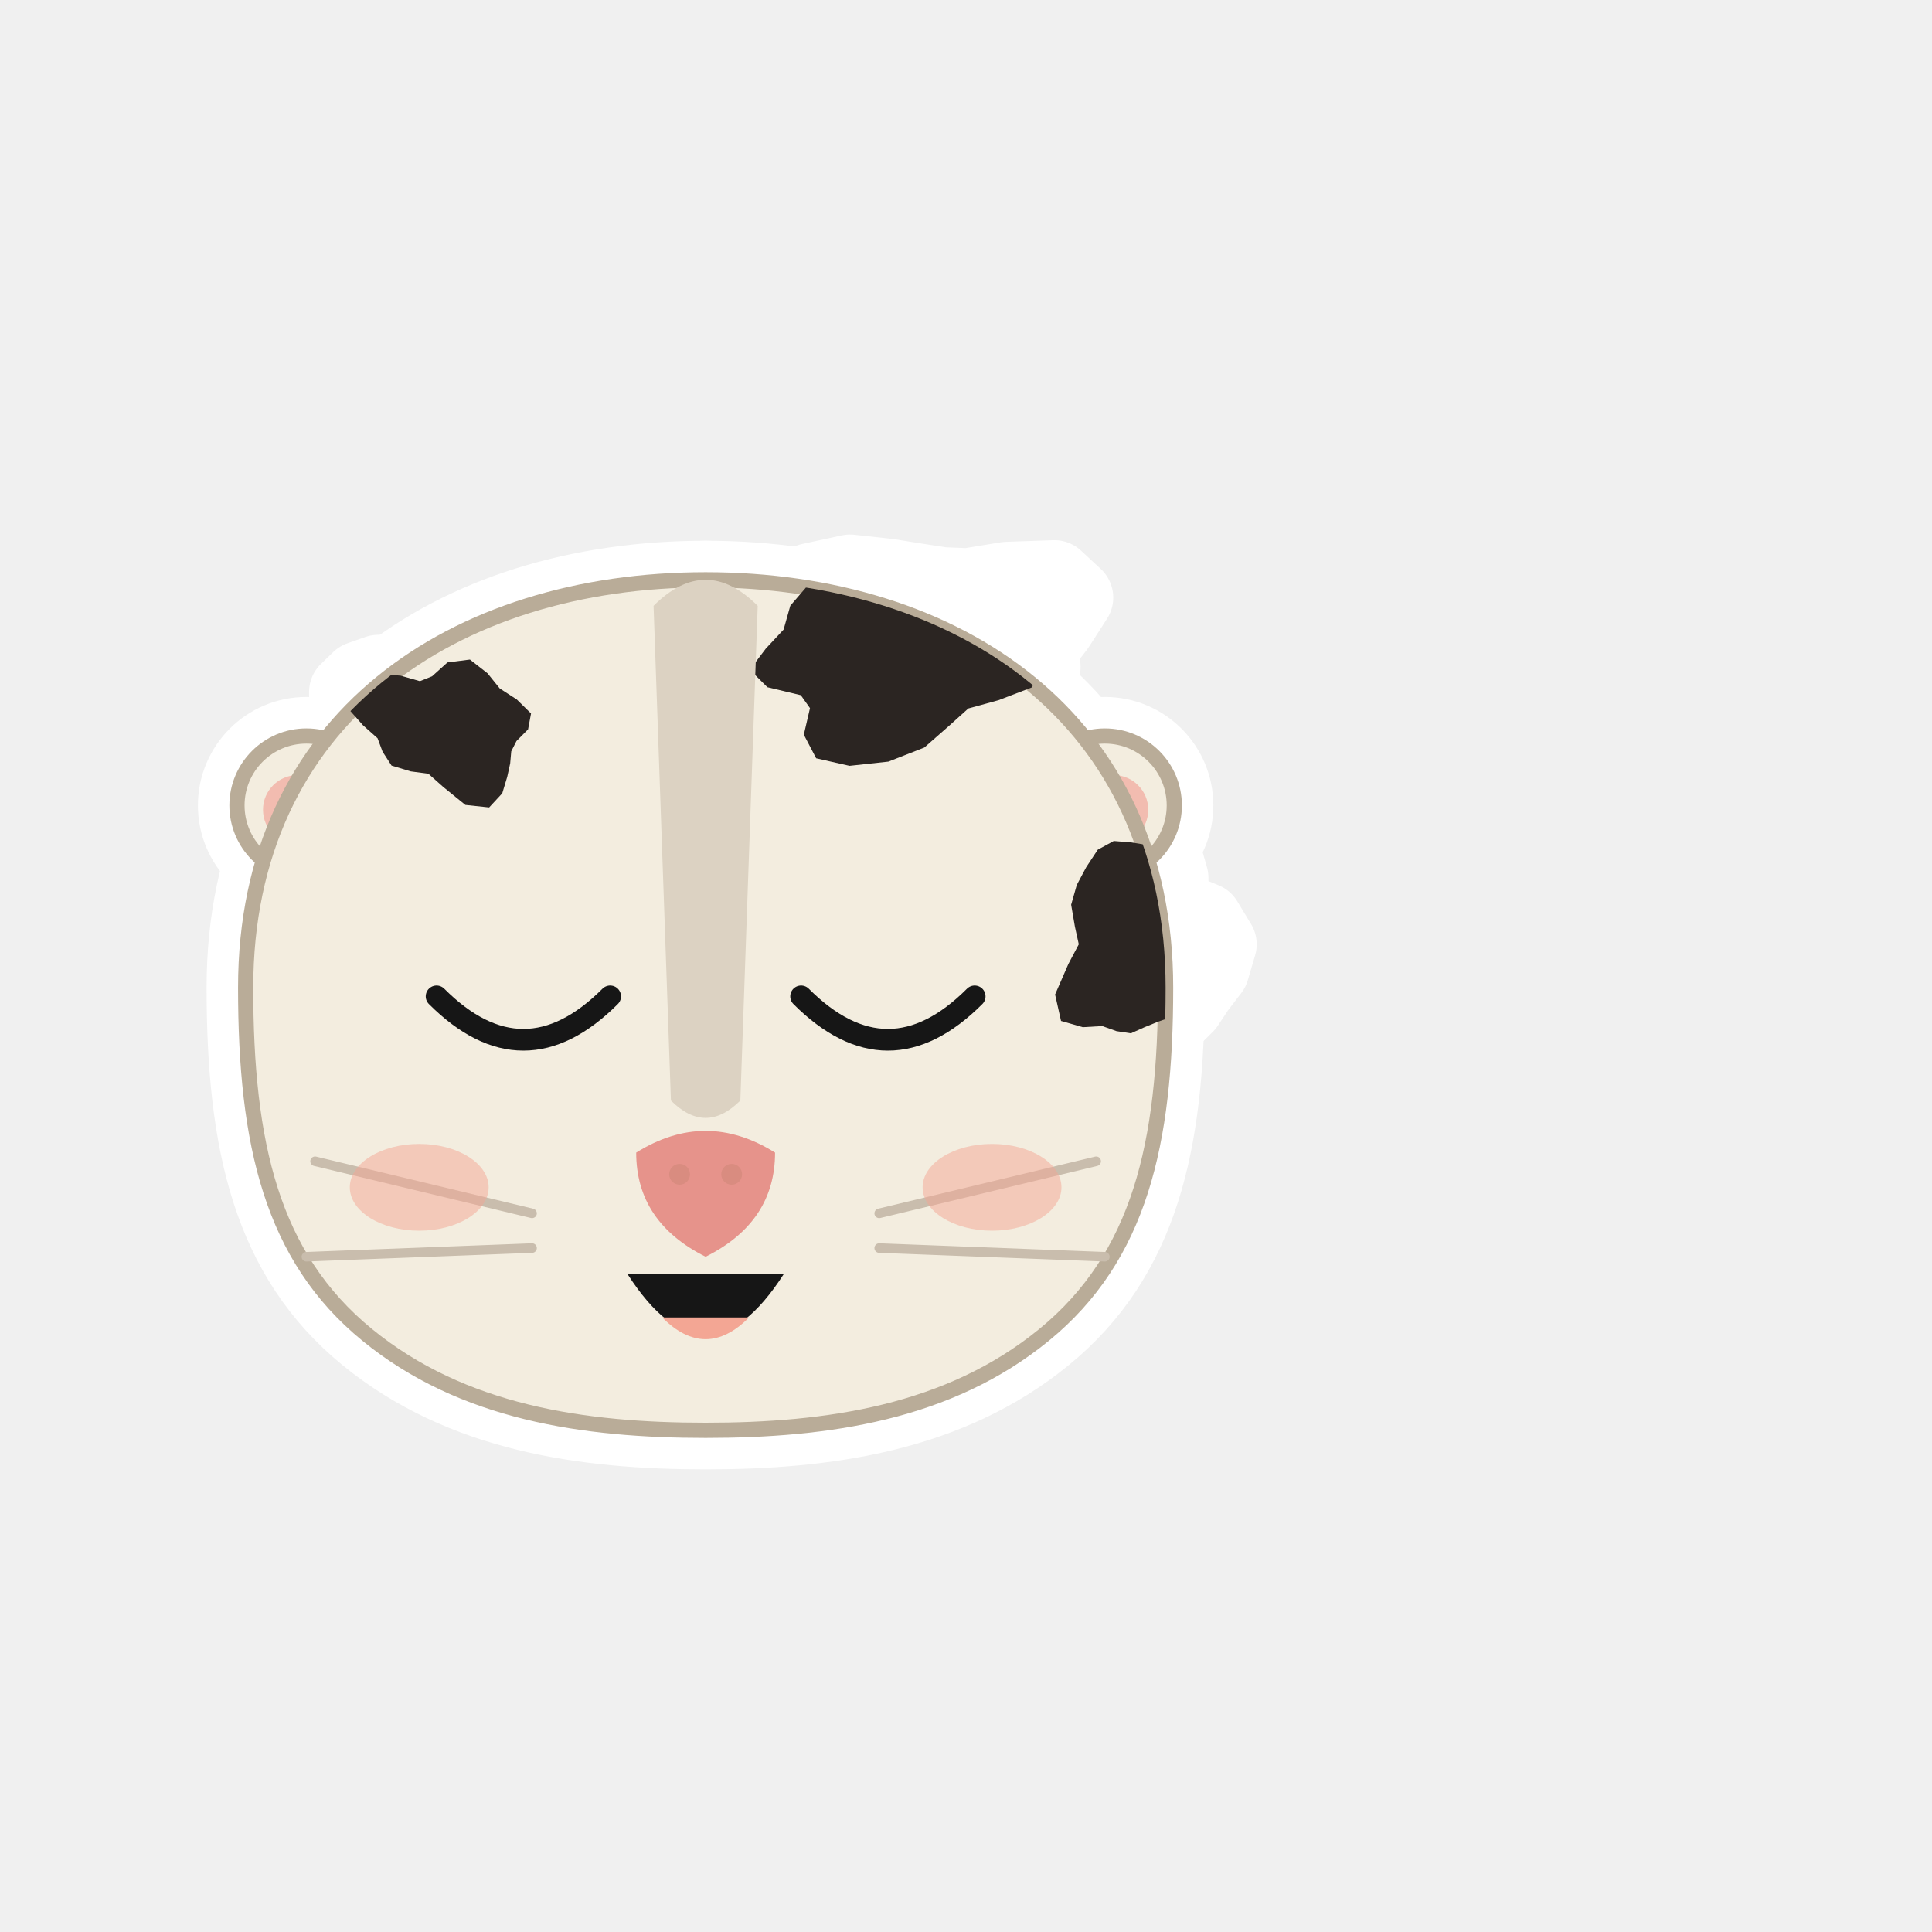
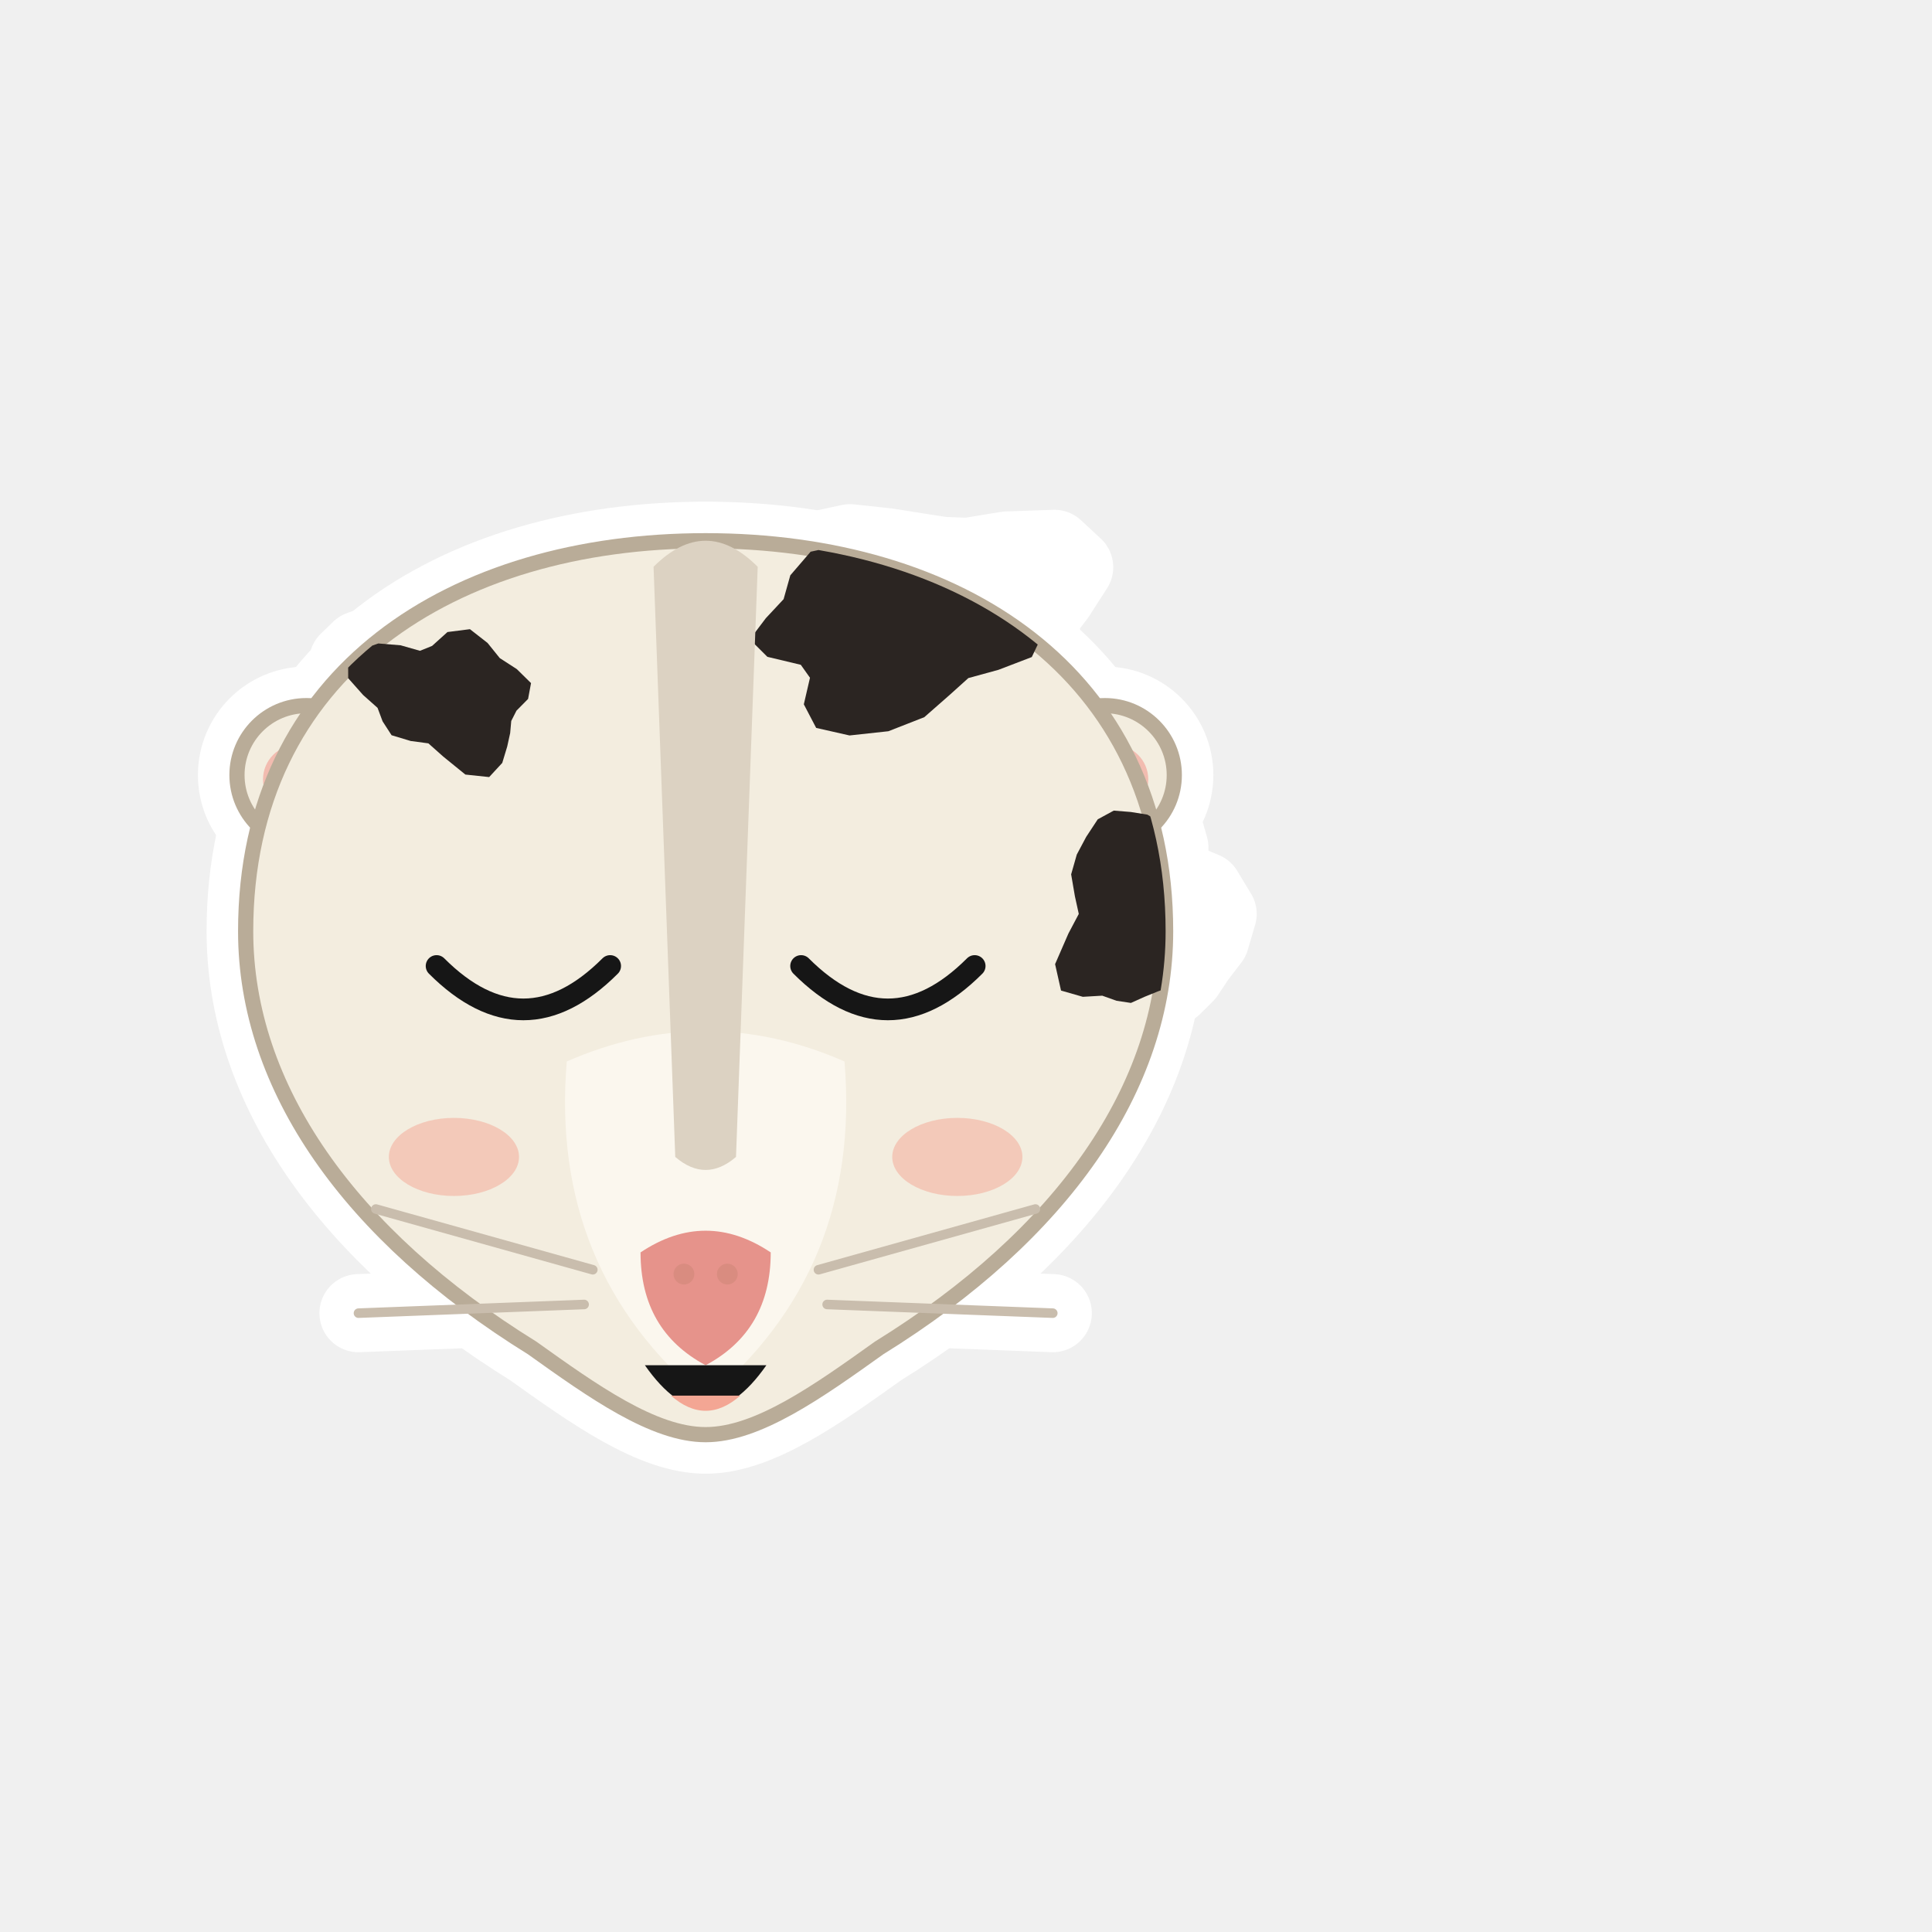
<svg xmlns="http://www.w3.org/2000/svg" viewBox="0 0 512 512" width="512" height="512">
-   <g transform="translate(-43.00 77.75) scale(1.15)">
+   <g transform="translate(-43.00 69.70) scale(1.15)">
    <g stroke="#FFFFFF" stroke-width="18" stroke-linejoin="round" stroke-linecap="round" fill="#FFFFFF">
      <g transform="rotate(0 200 165)">
        <circle cx="108" cy="118" r="16" stroke-linejoin="round" />
        <circle cx="106" cy="119" r="8" />
        <circle cx="292" cy="118" r="16" stroke-linejoin="round" />
        <circle cx="294" cy="119" r="8" />
-         <path d="M94 160C94 98 142 66 200 66C258 66 306 98 306 160C306 196 300 222 278 240C256 258 228 262 200 262C172 262 144 258 122 240C100 222 94 196 94 160Z" stroke-linejoin="round" />
+         <path d="M94 154C94 94 142 64 200 64C258 64 306 94 306 154C306 190 282 224 240 250C226 260 212 270 200 270C188 270 174 260 160 250C118 224 94 190 94 154Z" stroke-linejoin="round" />
        <g>
          <path d="M281.52 84L276.69 88.12L276.28 92.58L273.11 96.72L264.99 98L257.8 98.42L252.73 101.35L246 105.12L237.24 106.57L228.27 105.66L221.11 102.36L219.46 96.45L222.12 90.76L220.67 87.4L213.52 84L210.4 79.22L215.02 75.22L219.94 71.78L222.59 66.73L228.3 62.38L237.6 62.35L246 65.12L252.37 67.57L257.77 69.62L263.51 71.08L272.62 71.51L283.39 73.41L286.97 78.5Z" transform="rotate(-12 246 84)" />
          <path d="M156.18 100L156.9 102.7L157.32 105.84L157.54 109.79L155.82 113.89L150.47 115.22L144.26 113.07L140 111.38L136 112.26L131.39 112.52L128.35 110.22L126.2 107.7L122.05 106.05L117.5 103.59L116.18 100L117.9 96.47L121.29 93.69L126.27 92.33L130.88 92L133.12 89.99L135.36 85.77L140 83.38L144.9 84.97L148.74 87.29L153.29 88.33L157.48 90.24L158.09 93.9L156.5 97.36Z" transform="rotate(20 140 100)" />
          <path d="M317.99 150L316.3 155.74L313.06 159.97L310.55 163.76L307.65 166.64L304.25 167.84L301.17 169.09L298 170.51L294.68 170.01L291.4 168.84L286.92 169.1L281.9 167.66L280.53 161.57L283.6 154.52L285.99 150L285.1 145.95L284.23 140.88L285.53 136.32L287.7 132.24L290.36 128.2L294.05 126.19L298 126.51L301.8 127.12L305.29 129.19L306.87 134.7L306.92 140.22L309.36 142.48L314.8 144.73Z" transform="rotate(0 298 150)" />
        </g>
-         <path d="M188 72Q200 60 212 72L208 186Q200 194 192 186Z" />
-         <path d="M184 198Q200 188 216 198Q216 214 200 222Q184 214 184 198Z" />
-         <circle cx="194" cy="203" r="2.4" />
-         <circle cx="206" cy="203" r="2.4" />
-         <path d="M182 226Q200 254 218 226Z" />
-         <path d="M190 236Q200 246 210 236Z" />
-         <path d="M160 212L110 200M160 220L108 222" stroke-linecap="round" />
-         <path d="M240 212L290 200M240 220L292 222" stroke-linecap="round" />
-         <ellipse cx="134" cy="206" rx="16" ry="10" />
-         <ellipse cx="266" cy="206" rx="16" ry="10" />
+         <path d="M168 184Q200 170 232 184Q236 232 200 262Q164 232 168 184Z" />
+         <path d="M188 70Q200 58 212 70L207 206Q200 212 193 206Z" />
+         <path d="M185 228Q200 218 215 228Q215 246 200 254Q185 246 185 228Z" />
+         <circle cx="195" cy="233" r="2.4" />
+         <circle cx="205" cy="233" r="2.4" />
+         <path d="M186 254Q200 274 214 254Z" />
+         <path d="M192 261Q200 268 208 261Z" />
+         <path d="M174 232L124 218M172 240L120 242" stroke-linecap="round" />
+         <path d="M226 232L276 218M228 240L280 242" stroke-linecap="round" />
+         <ellipse cx="142" cy="206" rx="15" ry="9" />
+         <ellipse cx="258" cy="206" rx="15" ry="9" />
        <path d="M138 162Q158 182 178 162" stroke-linecap="round" />
        <path d="M222 162Q242 182 262 162" stroke-linecap="round" />
      </g>
    </g>
    <g transform="rotate(0 200 165)">
      <defs>
        <clipPath id="h36">
-           <path d="M94 160C94 98 142 66 200 66C258 66 306 98 306 160C306 196 300 222 278 240C256 258 228 262 200 262C172 262 144 258 122 240C100 222 94 196 94 160Z" />
+           <path d="M94 154C94 94 142 64 200 64C258 64 306 94 306 154C306 190 282 224 240 250C226 260 212 270 200 270C188 270 174 260 160 250C118 224 94 190 94 154Z" />
        </clipPath>
      </defs>
      <circle cx="108" cy="118" r="16" fill="#F3EDDF" stroke="#B9AC98" stroke-width="3.5" stroke-linejoin="round" />
      <circle cx="106" cy="119" r="8" fill="#F2BCB0" />
      <circle cx="292" cy="118" r="16" fill="#F3EDDF" stroke="#B9AC98" stroke-width="3.5" stroke-linejoin="round" />
      <circle cx="294" cy="119" r="8" fill="#F2BCB0" />
-       <path d="M94 160C94 98 142 66 200 66C258 66 306 98 306 160C306 196 300 222 278 240C256 258 228 262 200 262C172 262 144 258 122 240C100 222 94 196 94 160Z" fill="#F3EDDF" stroke="#B9AC98" stroke-width="3.5" stroke-linejoin="round" />
+       <path d="M94 154C94 94 142 64 200 64C258 64 306 94 306 154C306 190 282 224 240 250C226 260 212 270 200 270C188 270 174 260 160 250C118 224 94 190 94 154Z" fill="#F3EDDF" stroke="#B9AC98" stroke-width="3.5" stroke-linejoin="round" />
      <g clip-path="url(#h36)">
        <path d="M281.52 84L276.69 88.12L276.28 92.58L273.11 96.72L264.99 98L257.8 98.42L252.73 101.35L246 105.12L237.24 106.57L228.27 105.66L221.11 102.36L219.46 96.45L222.12 90.76L220.67 87.4L213.52 84L210.4 79.22L215.02 75.22L219.94 71.78L222.59 66.73L228.3 62.38L237.6 62.35L246 65.12L252.37 67.57L257.77 69.62L263.51 71.08L272.62 71.51L283.39 73.41L286.97 78.5Z" fill="#2B2522" transform="rotate(-12 246 84)" />
        <path d="M156.18 100L156.9 102.7L157.32 105.84L157.54 109.79L155.82 113.89L150.47 115.22L144.26 113.07L140 111.38L136 112.26L131.39 112.52L128.35 110.22L126.2 107.7L122.05 106.05L117.5 103.59L116.18 100L117.9 96.47L121.29 93.69L126.27 92.33L130.88 92L133.12 89.99L135.36 85.77L140 83.38L144.9 84.97L148.74 87.29L153.29 88.33L157.48 90.24L158.09 93.9L156.5 97.36Z" fill="#2B2522" transform="rotate(20 140 100)" />
        <path d="M317.99 150L316.3 155.74L313.06 159.97L310.55 163.76L307.65 166.64L304.25 167.84L301.17 169.09L298 170.51L294.68 170.01L291.4 168.84L286.92 169.1L281.9 167.66L280.53 161.57L283.6 154.52L285.99 150L285.1 145.95L284.23 140.88L285.53 136.32L287.7 132.24L290.36 128.2L294.05 126.19L298 126.51L301.8 127.12L305.29 129.19L306.87 134.7L306.92 140.22L309.36 142.48L314.8 144.73Z" fill="#2B2522" transform="rotate(0 298 150)" />
      </g>
-       <path d="M188 72Q200 60 212 72L208 186Q200 194 192 186Z" fill="#DCD2C2" />
-       <path d="M184 198Q200 188 216 198Q216 214 200 222Q184 214 184 198Z" fill="#E6938B" />
-       <circle cx="194" cy="203" r="2.4" fill="#D98C80" />
-       <circle cx="206" cy="203" r="2.4" fill="#D98C80" />
-       <path d="M182 226Q200 254 218 226Z" fill="#161616" />
-       <path d="M190 236Q200 246 210 236Z" fill="#F3A694" />
-       <path d="M160 212L110 200M160 220L108 222" fill="none" stroke="#C9BDAD" stroke-width="2.2" stroke-linecap="round" />
-       <path d="M240 212L290 200M240 220L292 222" fill="none" stroke="#C9BDAD" stroke-width="2.2" stroke-linecap="round" />
-       <ellipse cx="134" cy="206" rx="16" ry="10" fill="#F3A694" opacity="0.5" />
-       <ellipse cx="266" cy="206" rx="16" ry="10" fill="#F3A694" opacity="0.5" />
+       <path d="M168 184Q200 170 232 184Q236 232 200 262Q164 232 168 184Z" fill="#FBF7EE" />
+       <path d="M188 70Q200 58 212 70L207 206Q200 212 193 206Z" fill="#DCD2C2" />
+       <path d="M185 228Q200 218 215 228Q215 246 200 254Q185 246 185 228Z" fill="#E6938B" />
+       <circle cx="195" cy="233" r="2.4" fill="#D98C80" />
+       <circle cx="205" cy="233" r="2.4" fill="#D98C80" />
+       <path d="M186 254Q200 274 214 254Z" fill="#161616" />
+       <path d="M192 261Q200 268 208 261Z" fill="#F3A694" />
+       <path d="M174 232L124 218M172 240L120 242" fill="none" stroke="#C9BDAD" stroke-width="2.2" stroke-linecap="round" />
+       <path d="M226 232L276 218M228 240L280 242" fill="none" stroke="#C9BDAD" stroke-width="2.2" stroke-linecap="round" />
+       <ellipse cx="142" cy="206" rx="15" ry="9" fill="#F3A694" opacity="0.5" />
+       <ellipse cx="258" cy="206" rx="15" ry="9" fill="#F3A694" opacity="0.5" />
      <path d="M138 162Q158 182 178 162" fill="none" stroke="#161616" stroke-width="5" stroke-linecap="round" />
      <path d="M222 162Q242 182 262 162" fill="none" stroke="#161616" stroke-width="5" stroke-linecap="round" />
    </g>
  </g>
</svg>
